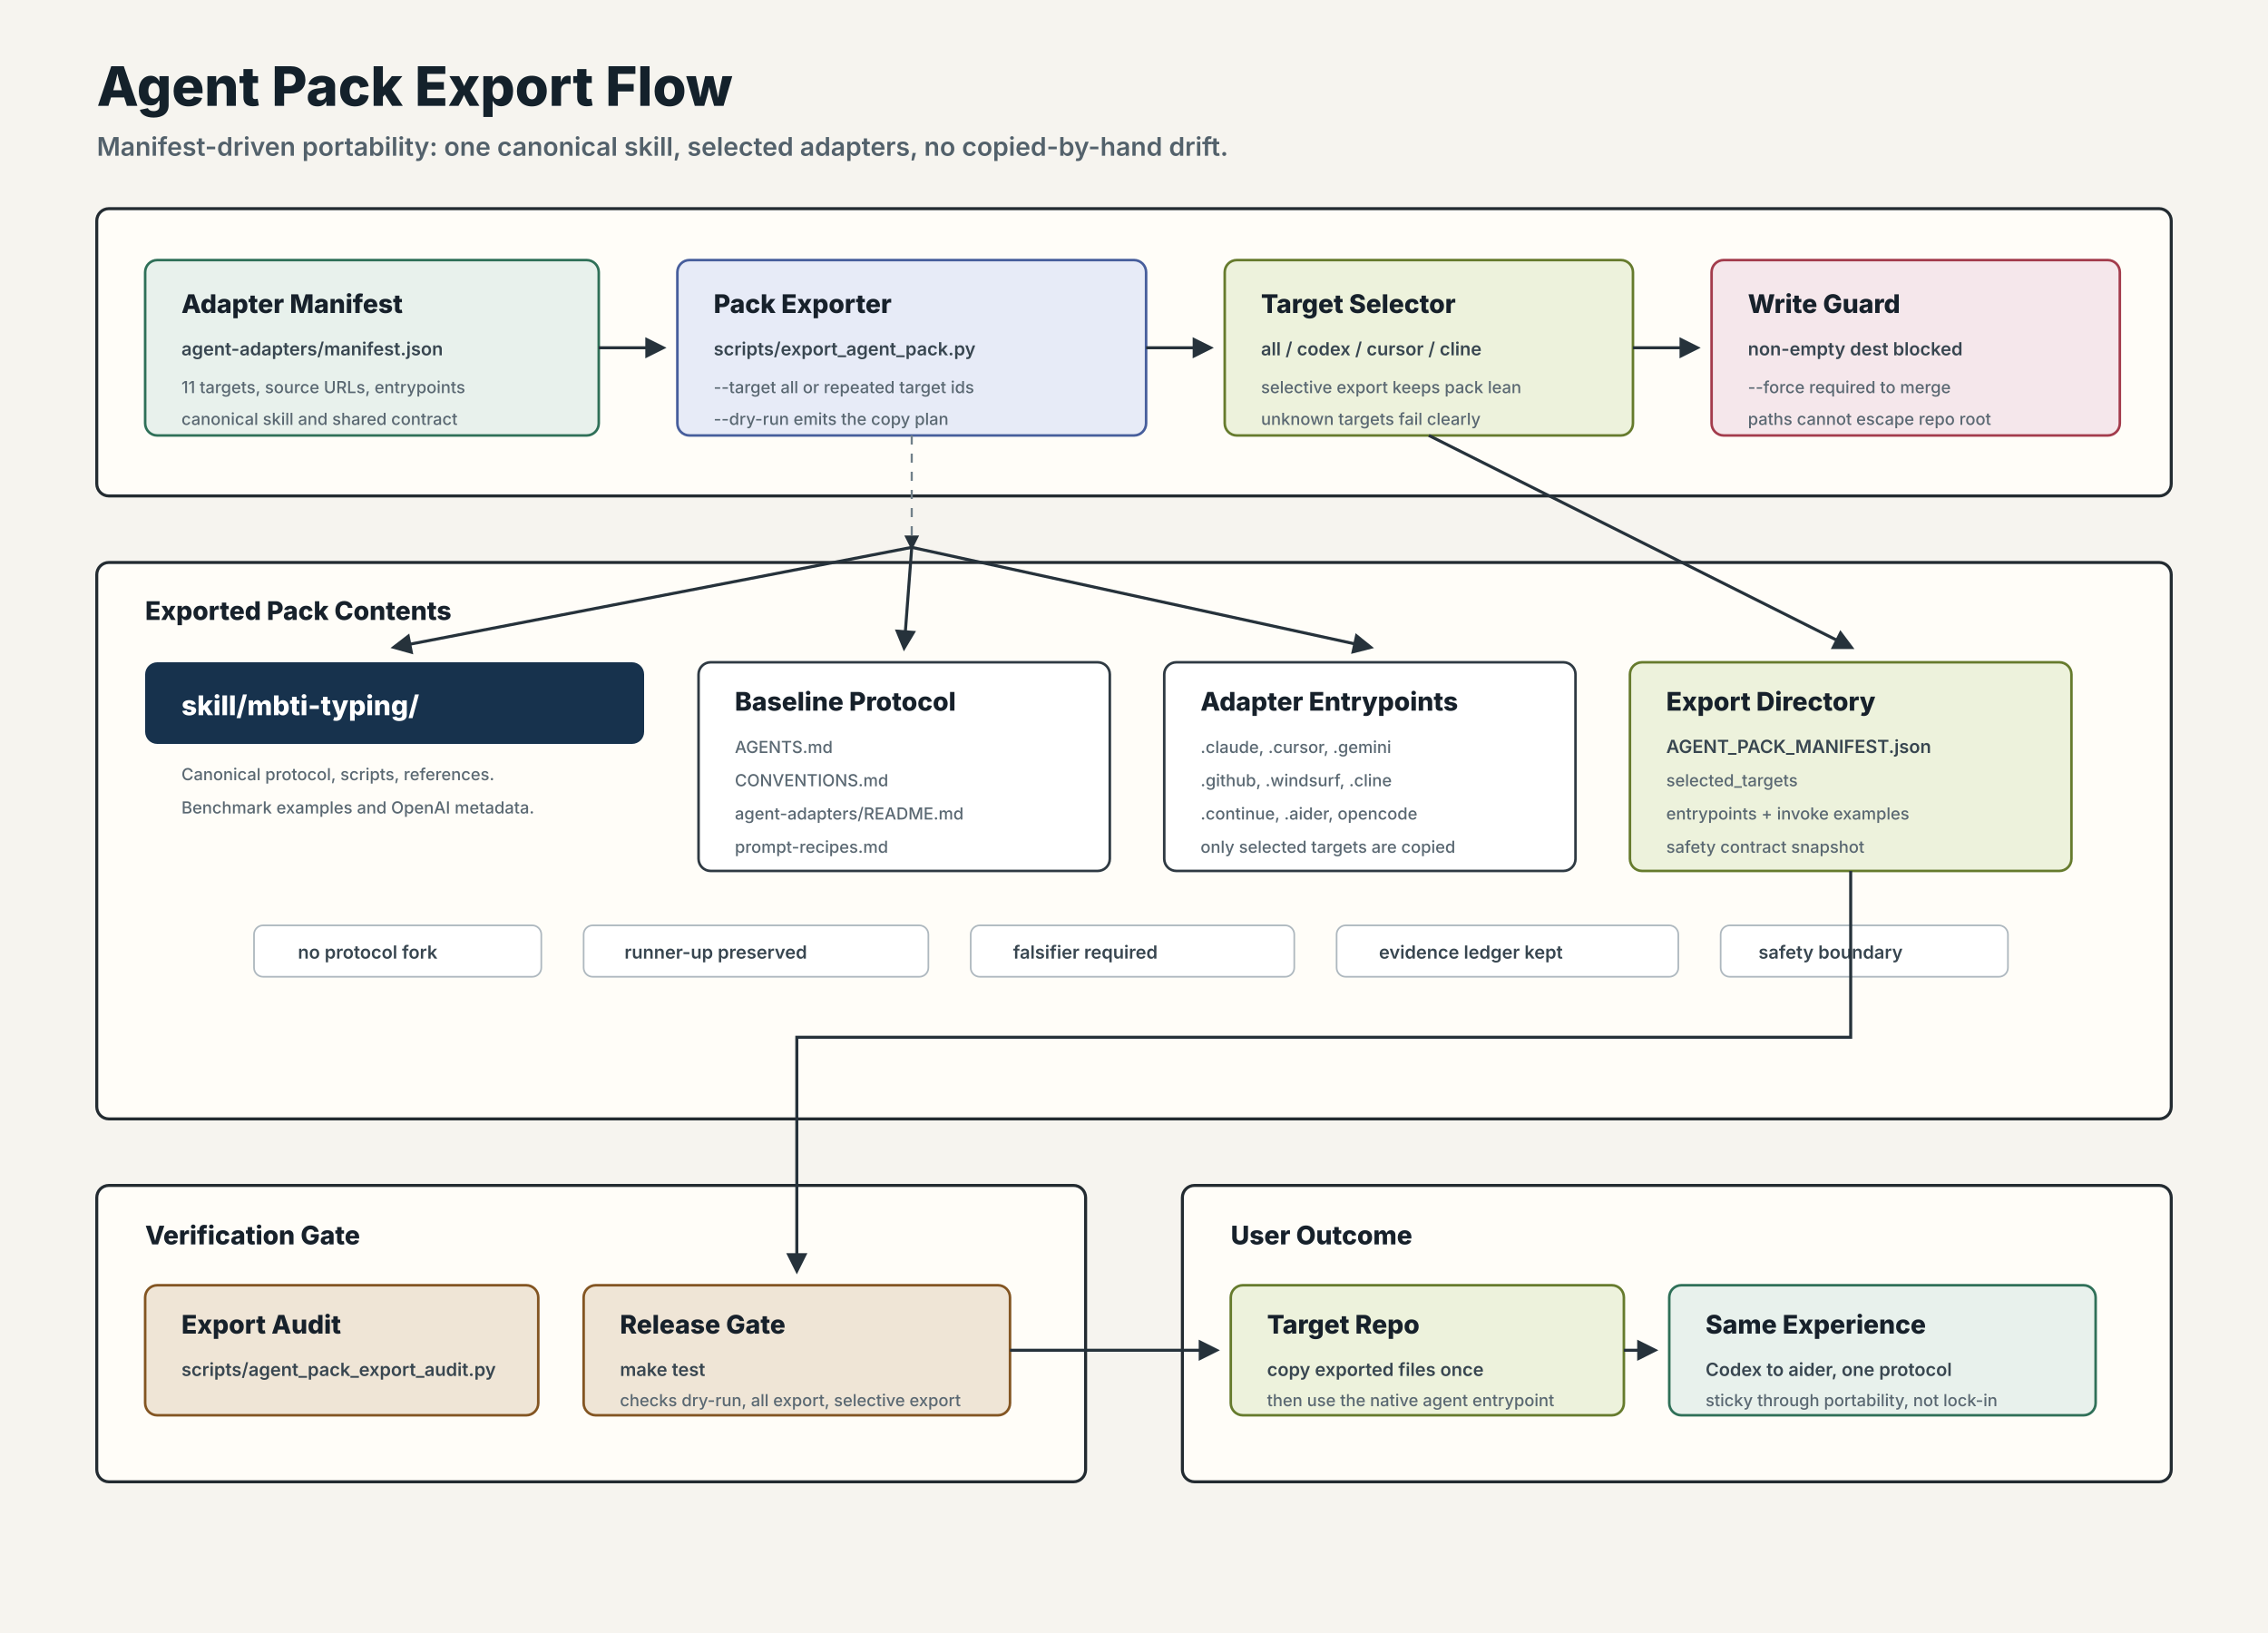
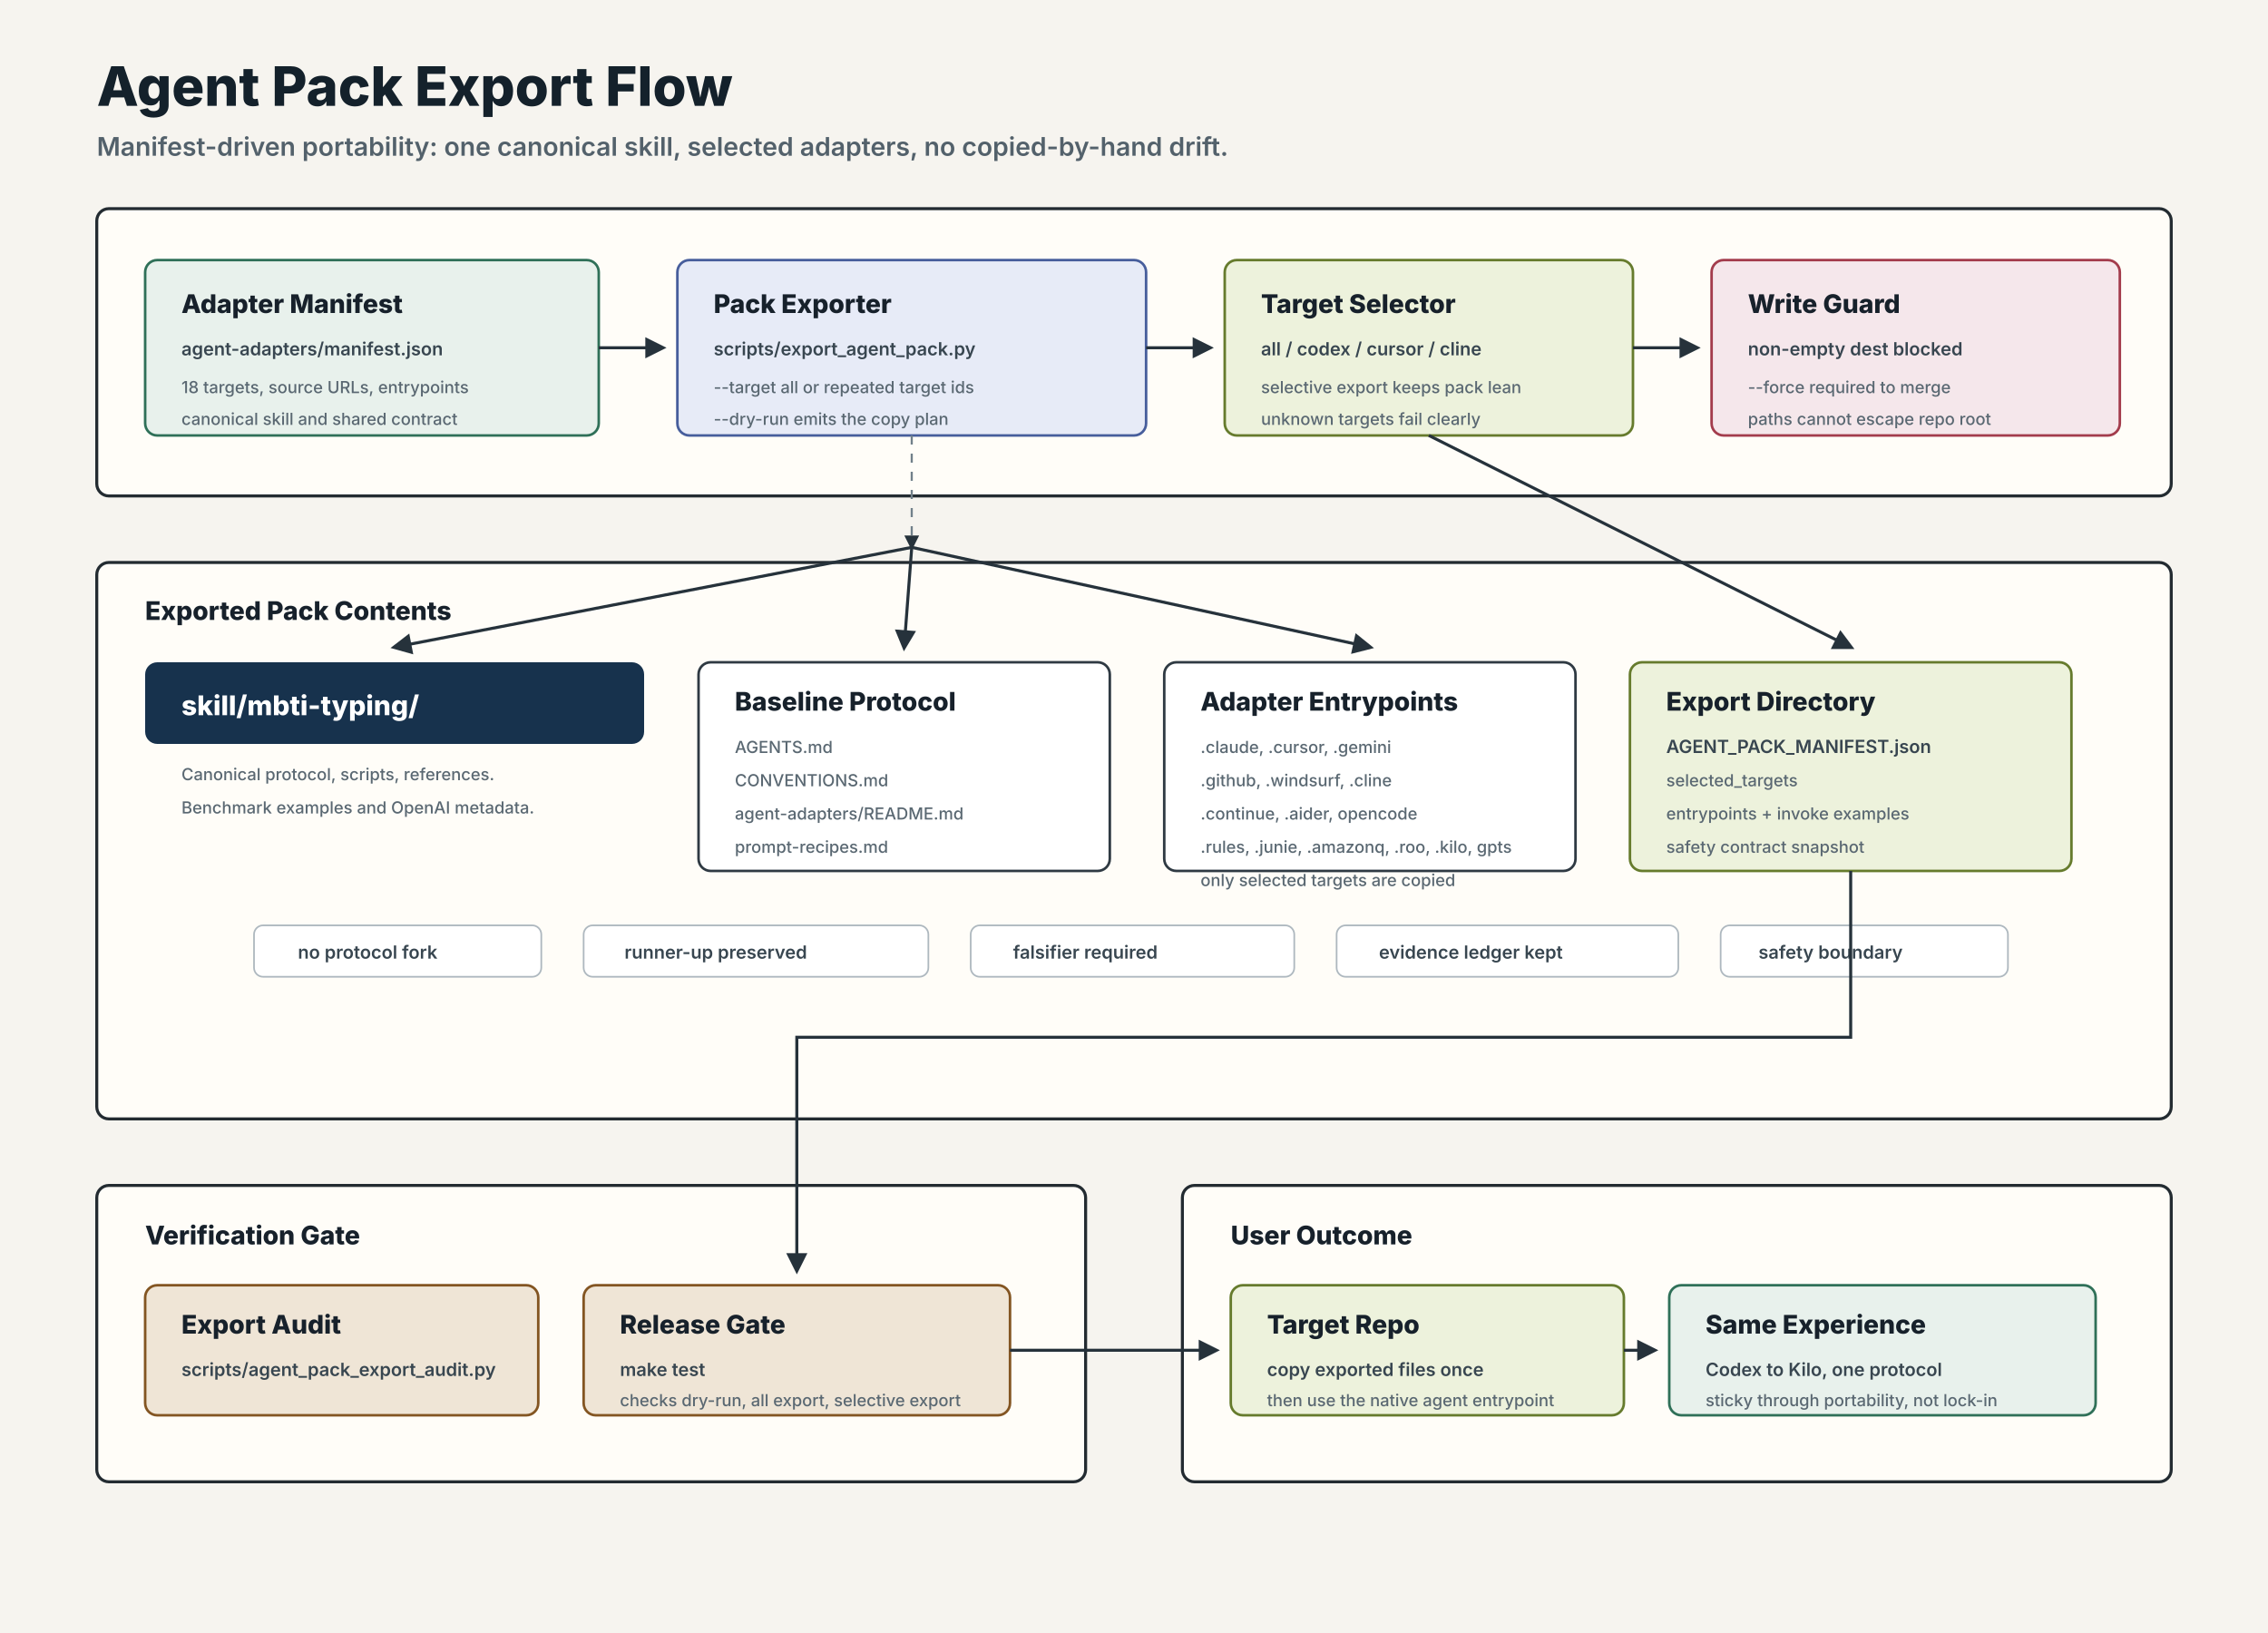
<svg xmlns="http://www.w3.org/2000/svg" role="img" viewBox="0 0 1500 1080">
  <defs>
    <style>
      .bg { fill: #f6f4ef; }
      .title { fill: #14212b; font: 800 36px ui-sans-serif, system-ui, -apple-system, BlinkMacSystemFont, "Segoe UI", sans-serif; }
      .sub { fill: #53616b; font: 600 17px ui-sans-serif, system-ui, -apple-system, BlinkMacSystemFont, "Segoe UI", sans-serif; }
      .panel { fill: #fffdf8; stroke: #232b31; stroke-width: 2; rx: 8; }
      .card { fill: #ffffff; stroke: #2f3a43; stroke-width: 1.7; rx: 8; }
      .manifest { fill: #e8f1ec; stroke: #2f7058; }
      .exporter { fill: #e7ebf7; stroke: #475e9c; }
      .pack { fill: #edf2dc; stroke: #667b2d; }
      .guard { fill: #f5e7eb; stroke: #a33c4c; }
      .audit { fill: #efe5d6; stroke: #835522; }
      .h { fill: #17212b; font: 800 17px ui-sans-serif, system-ui, -apple-system, BlinkMacSystemFont, "Segoe UI", sans-serif; }
      .small { fill: #384650; font: 600 12px ui-sans-serif, system-ui, -apple-system, BlinkMacSystemFont, "Segoe UI", sans-serif; }
      .tiny { fill: #5a6872; font: 500 11px ui-sans-serif, system-ui, -apple-system, BlinkMacSystemFont, "Segoe UI", sans-serif; }
      .code { fill: #17324d; }
      .codeText { fill: #fff; font: 800 18px ui-sans-serif, system-ui, -apple-system, BlinkMacSystemFont, "Segoe UI", sans-serif; }
      .chip { fill: #ffffff; stroke: #aeb8bf; stroke-width: 1.1; rx: 6; }
      .line { fill: none; stroke: #26323b; stroke-width: 2; marker-end: url(#arrow); }
      .soft { fill: none; stroke: #71808a; stroke-width: 1.4; stroke-dasharray: 6 6; marker-end: url(#arrow); }
    </style>
    <marker id="arrow" viewBox="0 0 10 10" refX="8" refY="5" markerWidth="7" markerHeight="7" orient="auto-start-reverse">
      <path d="M 0 0 L 10 5 L 0 10 z" fill="#26323b" />
    </marker>
  </defs>
  <rect class="bg" width="1500" height="1080" />
  <text class="title" x="64" y="70">Agent Pack Export Flow</text>
  <text class="sub" x="64" y="103">Manifest-driven portability: one canonical skill, selected adapters, no copied-by-hand drift.</text>
  <rect class="panel" x="64" y="138" width="1372" height="190" />
  <rect class="card manifest" x="96" y="172" width="300" height="116" />
  <text class="h" x="120" y="207">Adapter Manifest</text>
  <text class="small" x="120" y="235">agent-adapters/manifest.json</text>
-   <text class="tiny" x="120" y="260">11 targets, source URLs, entrypoints</text>
+   <text class="tiny" x="120" y="260">18 targets, source URLs, entrypoints</text>
  <text class="tiny" x="120" y="281">canonical skill and shared contract</text>
  <rect class="card exporter" x="448" y="172" width="310" height="116" />
  <text class="h" x="472" y="207">Pack Exporter</text>
  <text class="small" x="472" y="235">scripts/export_agent_pack.py</text>
  <text class="tiny" x="472" y="260">--target all or repeated target ids</text>
  <text class="tiny" x="472" y="281">--dry-run emits the copy plan</text>
  <rect class="card pack" x="810" y="172" width="270" height="116" />
  <text class="h" x="834" y="207">Target Selector</text>
  <text class="small" x="834" y="235">all / codex / cursor / cline</text>
  <text class="tiny" x="834" y="260">selective export keeps pack lean</text>
  <text class="tiny" x="834" y="281">unknown targets fail clearly</text>
  <rect class="card guard" x="1132" y="172" width="270" height="116" />
  <text class="h" x="1156" y="207">Write Guard</text>
  <text class="small" x="1156" y="235">non-empty dest blocked</text>
  <text class="tiny" x="1156" y="260">--force required to merge</text>
  <text class="tiny" x="1156" y="281">paths cannot escape repo root</text>
  <path class="line" d="M 396 230 L 438 230" />
  <path class="line" d="M 758 230 L 800 230" />
  <path class="line" d="M 1080 230 L 1122 230" />
  <rect class="panel" x="64" y="372" width="1372" height="368" />
  <text class="h" x="96" y="410">Exported Pack Contents</text>
  <rect class="code" x="96" y="438" width="330" height="54" rx="8" />
  <text class="codeText" x="120" y="473">skill/mbti-typing/</text>
  <text class="tiny" x="120" y="516">Canonical protocol, scripts, references.</text>
  <text class="tiny" x="120" y="538">Benchmark examples and OpenAI metadata.</text>
  <rect class="card" x="462" y="438" width="272" height="138" />
  <text class="h" x="486" y="470">Baseline Protocol</text>
  <text class="tiny" x="486" y="498">AGENTS.md</text>
  <text class="tiny" x="486" y="520">CONVENTIONS.md</text>
  <text class="tiny" x="486" y="542">agent-adapters/README.md</text>
  <text class="tiny" x="486" y="564">prompt-recipes.md</text>
  <rect class="card" x="770" y="438" width="272" height="138" />
  <text class="h" x="794" y="470">Adapter Entrypoints</text>
  <text class="tiny" x="794" y="498">.claude, .cursor, .gemini</text>
  <text class="tiny" x="794" y="520">.github, .windsurf, .cline</text>
  <text class="tiny" x="794" y="542">.continue, .aider, opencode</text>
-   <text class="tiny" x="794" y="564">only selected targets are copied</text>
+   <text class="tiny" x="794" y="564">.rules, .junie, .amazonq, .roo, .kilo, gpts</text>
+   <text class="tiny" x="794" y="586">only selected targets are copied</text>
  <rect class="card pack" x="1078" y="438" width="292" height="138" />
  <text class="h" x="1102" y="470">Export Directory</text>
  <text class="small" x="1102" y="498">AGENT_PACK_MANIFEST.json</text>
  <text class="tiny" x="1102" y="520">selected_targets</text>
  <text class="tiny" x="1102" y="542">entrypoints + invoke examples</text>
  <text class="tiny" x="1102" y="564">safety contract snapshot</text>
  <rect class="chip" x="168" y="612" width="190" height="34" />
  <text class="small" x="197" y="634">no protocol fork</text>
  <rect class="chip" x="386" y="612" width="228" height="34" />
  <text class="small" x="413" y="634">runner-up preserved</text>
  <rect class="chip" x="642" y="612" width="214" height="34" />
  <text class="small" x="670" y="634">falsifier required</text>
  <rect class="chip" x="884" y="612" width="226" height="34" />
  <text class="small" x="912" y="634">evidence ledger kept</text>
  <rect class="chip" x="1138" y="612" width="190" height="34" />
  <text class="small" x="1163" y="634">safety boundary</text>
  <path class="soft" d="M 603 288 L 603 362" />
  <path class="line" d="M 603 362 L 261 428" />
  <path class="line" d="M 603 362 L 598 428" />
  <path class="line" d="M 603 362 L 906 428" />
  <path class="line" d="M 945 288 L 1224 428" />
  <rect class="panel" x="64" y="784" width="654" height="196" />
  <text class="h" x="96" y="823">Verification Gate</text>
  <rect class="card audit" x="96" y="850" width="260" height="86" />
  <text class="h" x="120" y="882">Export Audit</text>
  <text class="small" x="120" y="910">scripts/agent_pack_export_audit.py</text>
  <rect class="card audit" x="386" y="850" width="282" height="86" />
  <text class="h" x="410" y="882">Release Gate</text>
  <text class="small" x="410" y="910">make test</text>
  <text class="tiny" x="410" y="930">checks dry-run, all export, selective export</text>
  <rect class="panel" x="782" y="784" width="654" height="196" />
  <text class="h" x="814" y="823">User Outcome</text>
  <rect class="card pack" x="814" y="850" width="260" height="86" />
  <text class="h" x="838" y="882">Target Repo</text>
  <text class="small" x="838" y="910">copy exported files once</text>
  <text class="tiny" x="838" y="930">then use the native agent entrypoint</text>
  <rect class="card manifest" x="1104" y="850" width="282" height="86" />
  <text class="h" x="1128" y="882">Same Experience</text>
-   <text class="small" x="1128" y="910">Codex to aider, one protocol</text>
+   <text class="small" x="1128" y="910">Codex to Kilo, one protocol</text>
  <text class="tiny" x="1128" y="930">sticky through portability, not lock-in</text>
  <path class="line" d="M 1224 576 L 1224 686 L 527 686 L 527 840" />
  <path class="line" d="M 668 893 L 804 893" />
  <path class="line" d="M 1074 893 L 1094 893" />
</svg>
